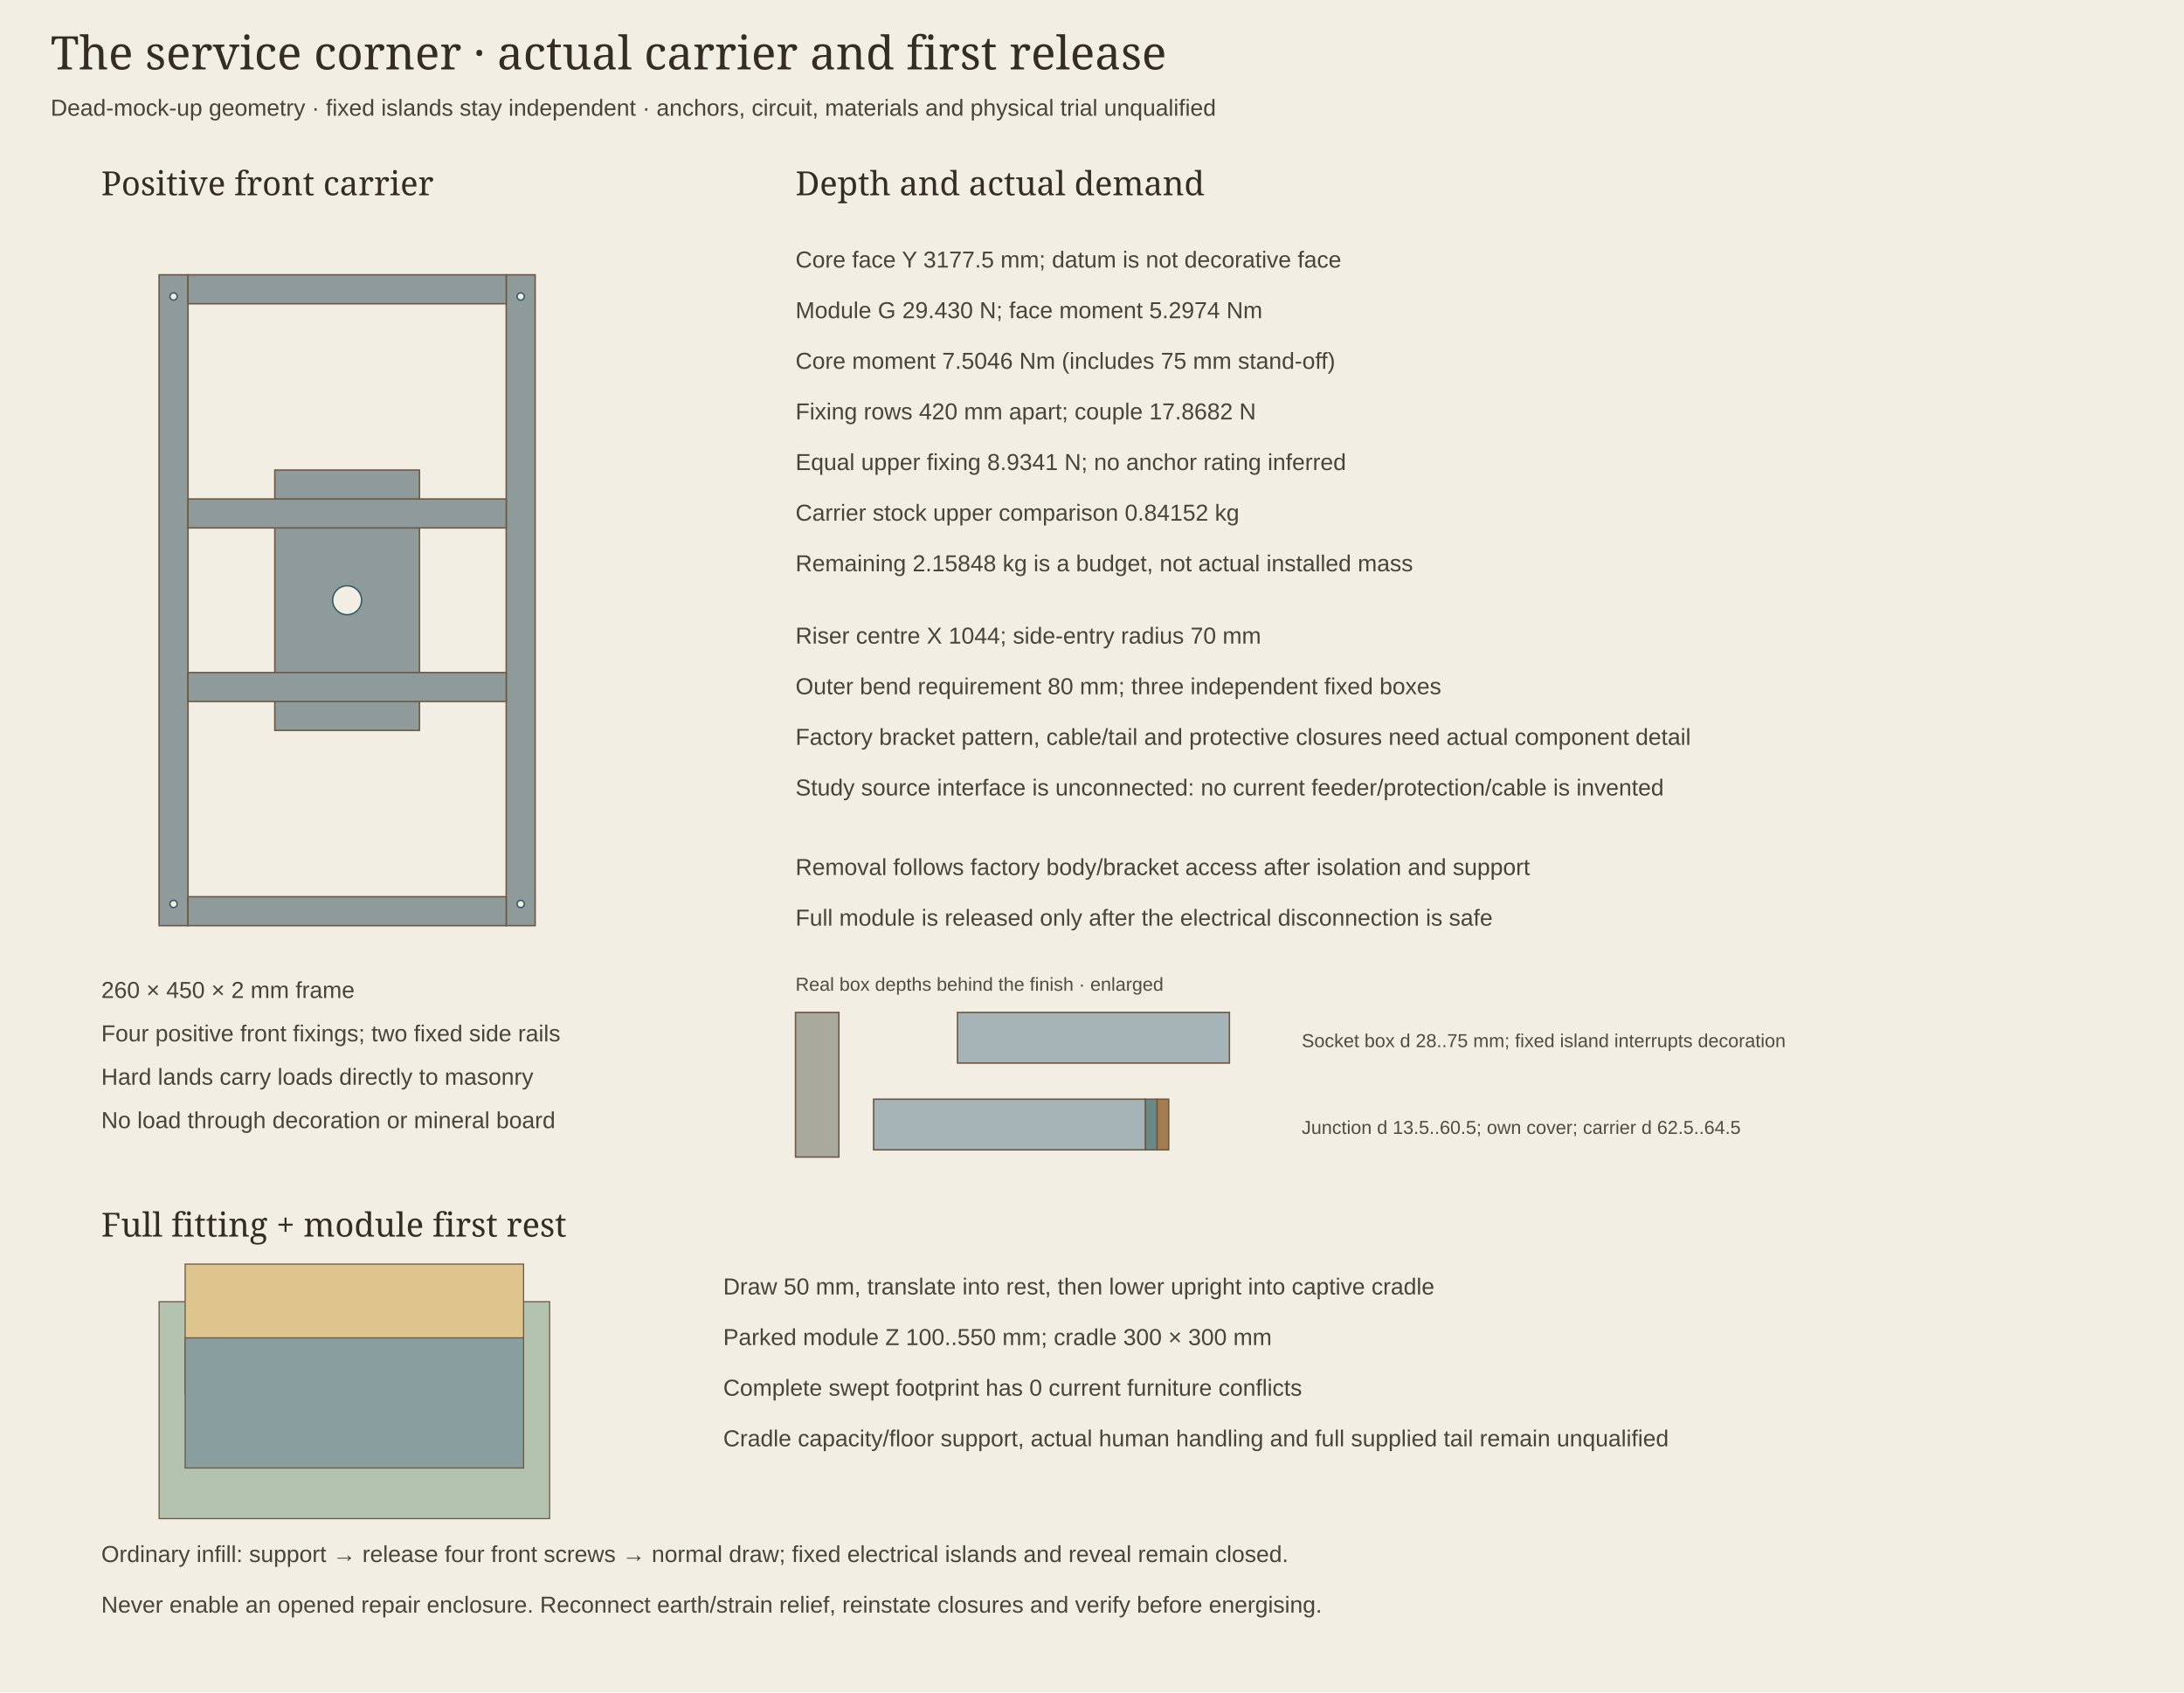
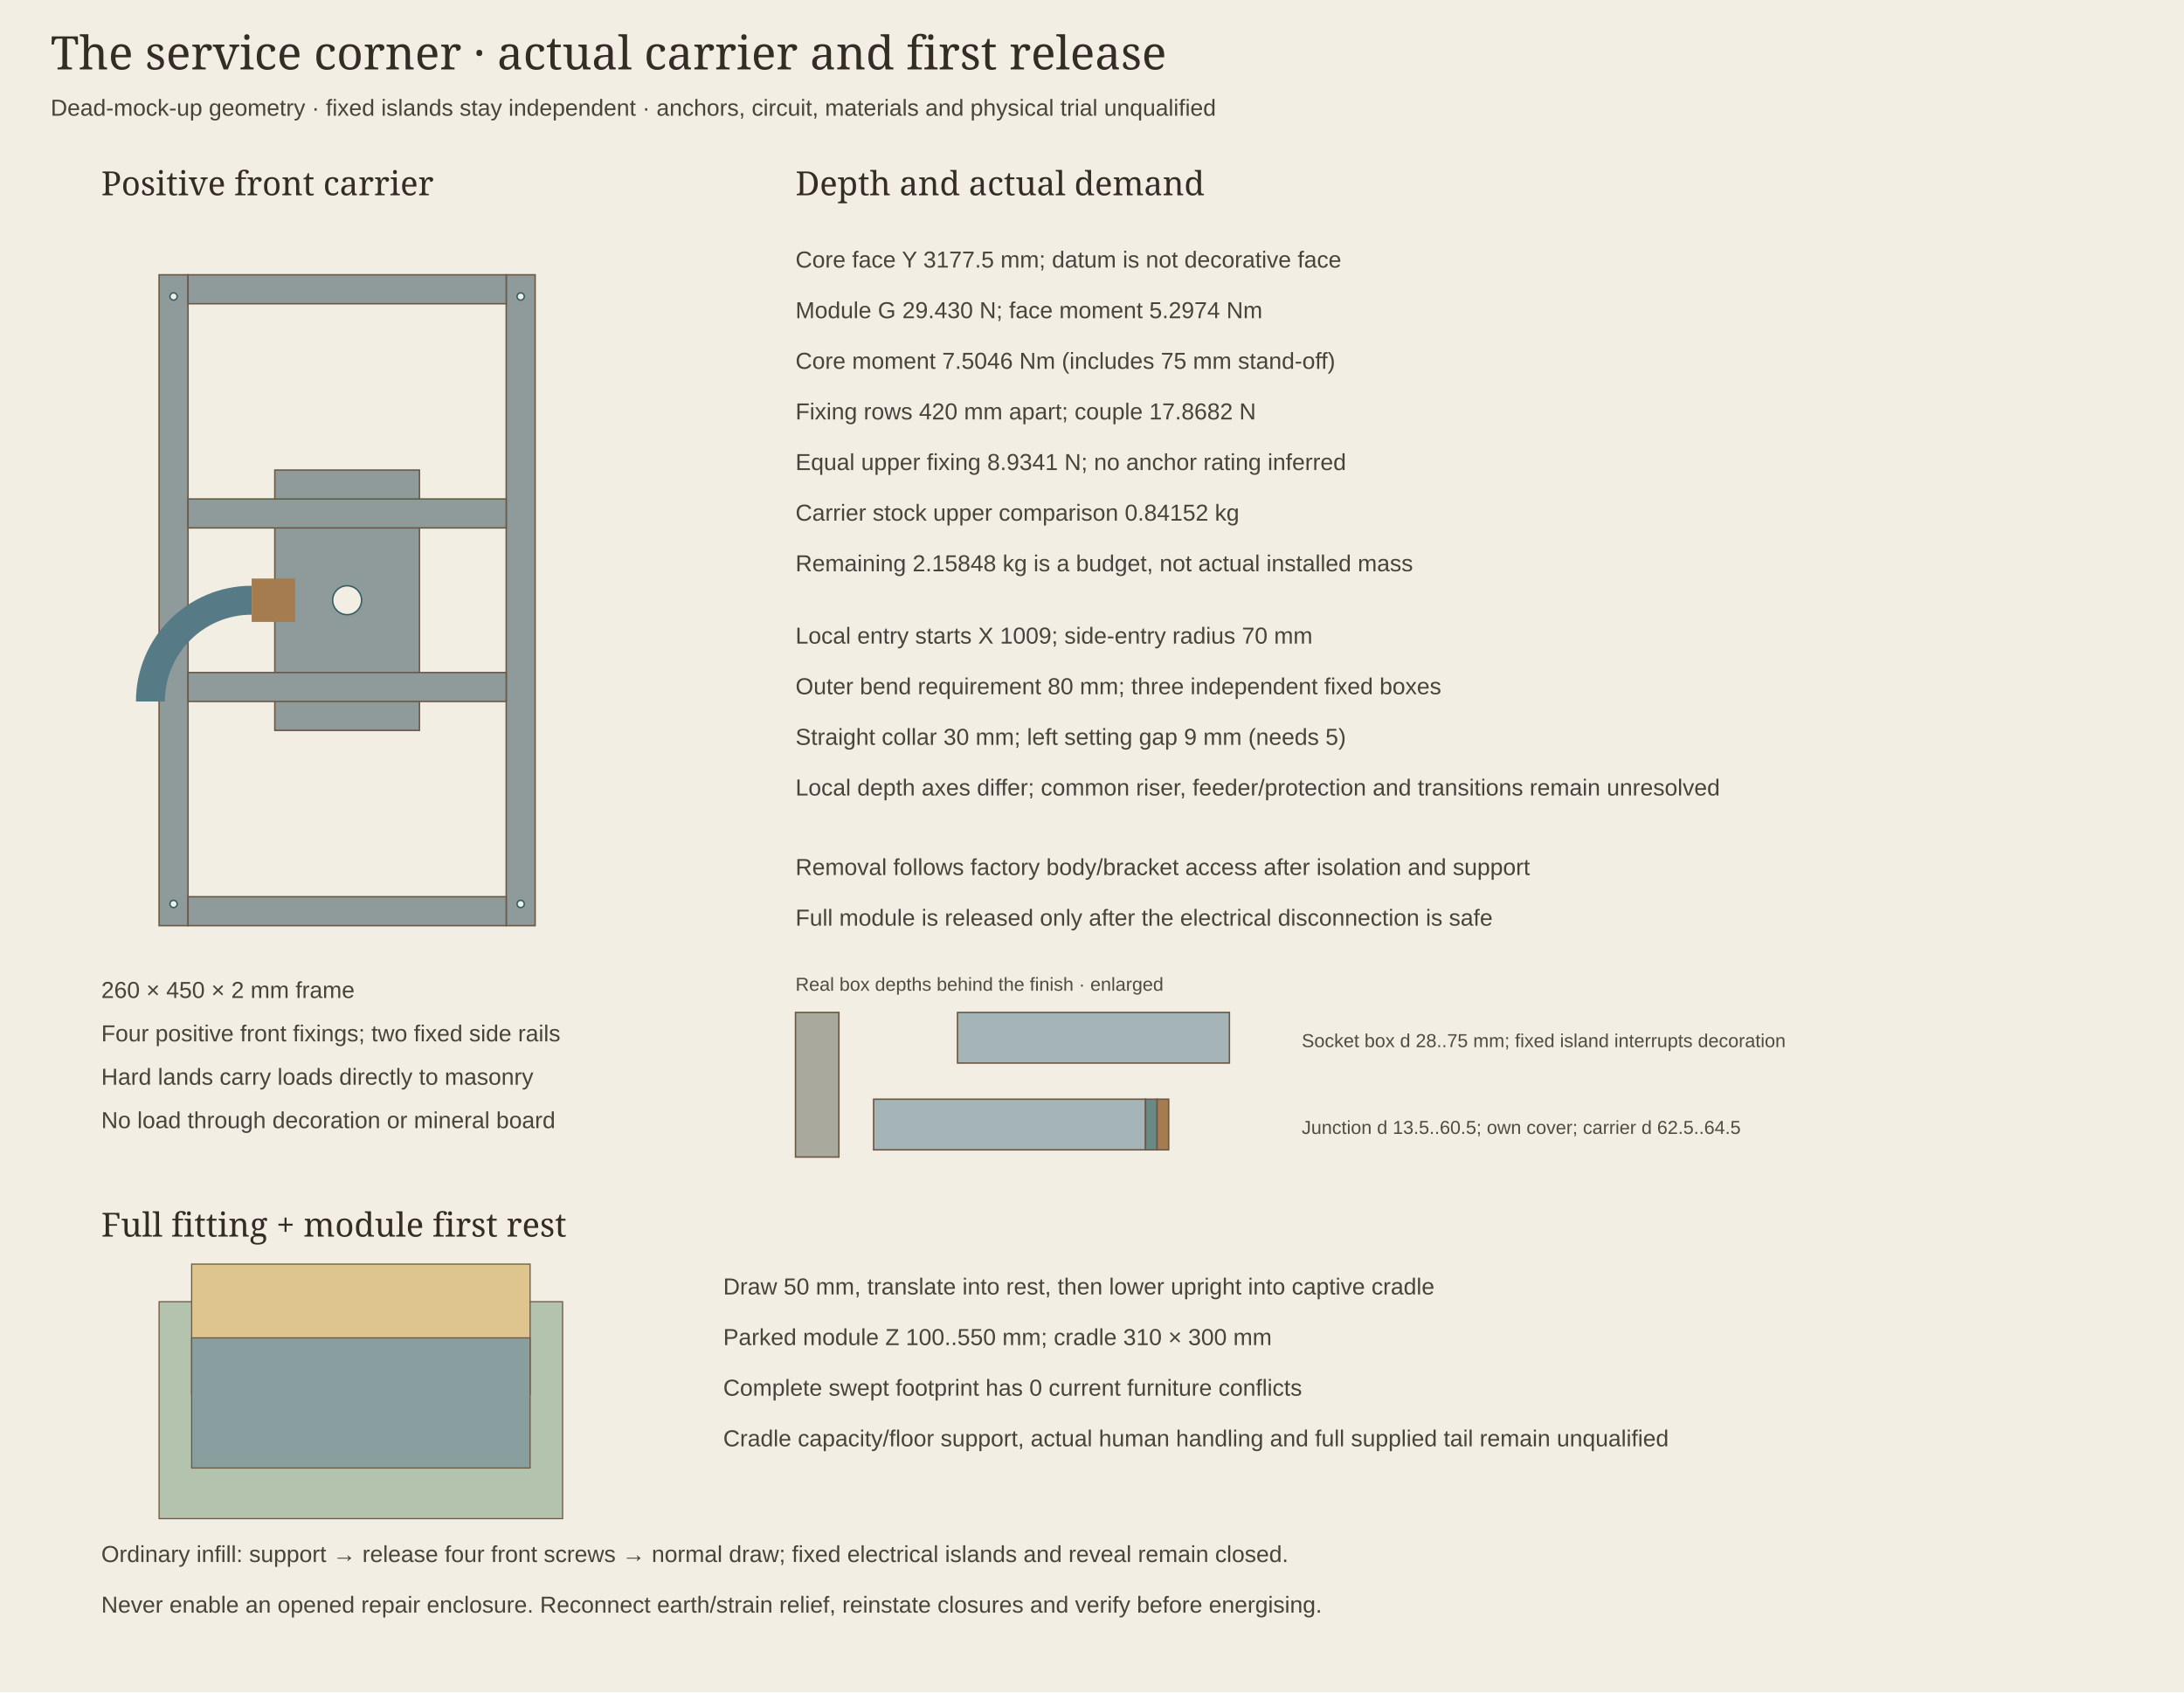
<svg xmlns="http://www.w3.org/2000/svg" width="1510" height="1170" viewBox="0 0 1510 1170" role="img" aria-labelledby="title desc">
  <style>.title{font:32px Georgia;fill:#342d25}.heading{font:23px Georgia;fill:#342d25}.note{font:16px Arial;fill:#48443b}.small{font:13px Arial;fill:#514c42}.dimension{font:15px monospace;fill:#285f69}</style>
  <rect width="1510" height="1170" fill="#f2eee3" />
  <text x="35" y="48" class="title">The service corner · actual carrier and first release</text>
  <text x="35" y="80" class="note">Dead-mock-up geometry · fixed islands stay independent · anchors, circuit, materials and physical trial unqualified</text>
  <text x="70" y="135" class="heading">Positive front carrier</text>
  <rect x="110" y="190" width="20" height="450" fill="#8f9b9b" stroke="#6b5946" />
  <rect x="350" y="190" width="20" height="450" fill="#8f9b9b" stroke="#6b5946" />
  <rect x="130" y="620" width="220" height="20" fill="#8f9b9b" stroke="#6b5946" />
  <rect x="130" y="190" width="220" height="20" fill="#8f9b9b" stroke="#6b5946" />
  <rect x="190" y="325" width="100" height="180" fill="#8f9b9b" stroke="#6b5946" />
  <rect x="130" y="465" width="220" height="20" fill="#8f9b9b" stroke="#6b5946" />
  <rect x="130" y="345" width="220" height="20" fill="#8f9b9b" stroke="#6b5946" />
+   <path d="M 104 485 A 70 70 0 0 1 174 415" fill="none" stroke="#567a86" stroke-width="20" />
+   <path d="M 174 415 L 204 415" fill="none" stroke="#a47c50" stroke-width="30" />
  <circle cx="120" cy="625" r="2.5" fill="#f2eee3" stroke="#315d64" />
  <circle cx="120" cy="205" r="2.5" fill="#f2eee3" stroke="#315d64" />
  <circle cx="360" cy="625" r="2.5" fill="#f2eee3" stroke="#315d64" />
  <circle cx="360" cy="205" r="2.5" fill="#f2eee3" stroke="#315d64" />
  <circle cx="240" cy="415" r="10" fill="#f2eee3" stroke="#315d64" />
  <text x="70" y="690" class="note">260 × 450 × 2 mm frame</text>
  <text x="70" y="720" class="note">Four positive front fixings; two fixed side rails</text>
  <text x="70" y="750" class="note">Hard lands carry loads directly to masonry</text>
  <text x="70" y="780" class="note">No load through decoration or mineral board</text>
  <text x="550" y="135" class="heading">Depth and actual demand</text>
  <text x="550" y="185" class="note">Core face Y 3177.5 mm; datum is not decorative face</text>
  <text x="550" y="220" class="note">Module G 29.430 N; face moment 5.2974 Nm</text>
  <text x="550" y="255" class="note">Core moment 7.5046 Nm (includes 75 mm stand-off)</text>
  <text x="550" y="290" class="note">Fixing rows 420 mm apart; couple 17.8682 N</text>
  <text x="550" y="325" class="note">Equal upper fixing 8.9341 N; no anchor rating inferred</text>
  <text x="550" y="360" class="note">Carrier stock upper comparison 0.84152 kg</text>
  <text x="550" y="395" class="note">Remaining 2.15848 kg is a budget, not actual installed mass</text>
-   <text x="550" y="445" class="note">Riser centre X 1044; side-entry radius 70 mm</text>
+   <text x="550" y="445" class="note">Local entry starts X 1009; side-entry radius 70 mm</text>
  <text x="550" y="480" class="note">Outer bend requirement 80 mm; three independent fixed boxes</text>
-   <text x="550" y="515" class="note">Factory bracket pattern, cable/tail and protective closures need actual component detail</text>
-   <text x="550" y="550" class="note">Study source interface is unconnected: no current feeder/protection/cable is invented</text>
+   <text x="550" y="515" class="note">Straight collar 30 mm; left setting gap 9 mm (needs 5)</text>
+   <text x="550" y="550" class="note">Local depth axes differ; common riser, feeder/protection and transitions remain unresolved</text>
  <text x="550" y="605" class="note">Removal follows factory body/bracket access after isolation and support</text>
  <text x="550" y="640" class="note">Full module is released only after the electrical disconnection is safe</text>
  <text x="550" y="685" class="small">Real box depths behind the finish · enlarged</text>
  <rect x="550" y="700" width="30" height="100" fill="#aaa99d" stroke="#6b5946" />
  <rect x="662" y="700" width="188" height="35" fill="#a5b4b7" stroke="#6b5946" />
  <text x="900" y="724" class="small">Socket box d 28..75 mm; fixed island interrupts decoration</text>
  <rect x="604" y="760" width="188" height="35" fill="#a5b4b7" stroke="#6b5946" />
  <rect x="792" y="760" width="8" height="35" fill="#6b8a87" stroke="#6b5946" />
  <rect x="800" y="760" width="8" height="35" fill="#a47c50" stroke="#6b5946" />
  <text x="900" y="784" class="small">Junction d 13.5..60.5; own cover; carrier d 62.5..64.5</text>
  <text x="70" y="855" class="heading">Full fitting + module first rest</text>
-   <polygon points="110,1050 380,1050 380,900 110,900" fill="#b4c3ae" stroke="#6b5946" stroke-width=".8" />
-   <polygon points="128,964 362,964 362,874 128,874" fill="#dec58e" stroke="#6b5946" stroke-width=".8" />
-   <polygon points="128,1015 362,1015 362,925 128,925" fill="#899e9e" stroke="#6b5946" stroke-width=".8" />
+   <polygon points="110,1050 389,1050 389,900 110,900" fill="#b4c3ae" stroke="#6b5946" stroke-width=".8" />
+   <polygon points="132.5,964 366.5,964 366.5,874 132.5,874" fill="#dec58e" stroke="#6b5946" stroke-width=".8" />
+   <polygon points="132.5,1015 366.5,1015 366.5,925 132.5,925" fill="#899e9e" stroke="#6b5946" stroke-width=".8" />
  <text x="500" y="895" class="note">Draw 50 mm, translate into rest, then lower upright into captive cradle</text>
-   <text x="500" y="930" class="note">Parked module Z 100..550 mm; cradle 300 × 300 mm</text>
+   <text x="500" y="930" class="note">Parked module Z 100..550 mm; cradle 310 × 300 mm</text>
  <text x="500" y="965" class="note">Complete swept footprint has 0 current furniture conflicts</text>
  <text x="500" y="1000" class="note">Cradle capacity/floor support, actual human handling and full supplied tail remain unqualified</text>
  <text x="70" y="1080" class="note">Ordinary infill: support → release four front screws → normal draw; fixed electrical islands and reveal remain closed.</text>
  <text x="70" y="1115" class="note">Never enable an opened repair enclosure. Reconnect earth/strain relief, reinstate closures and verify before energising.</text>
</svg>
